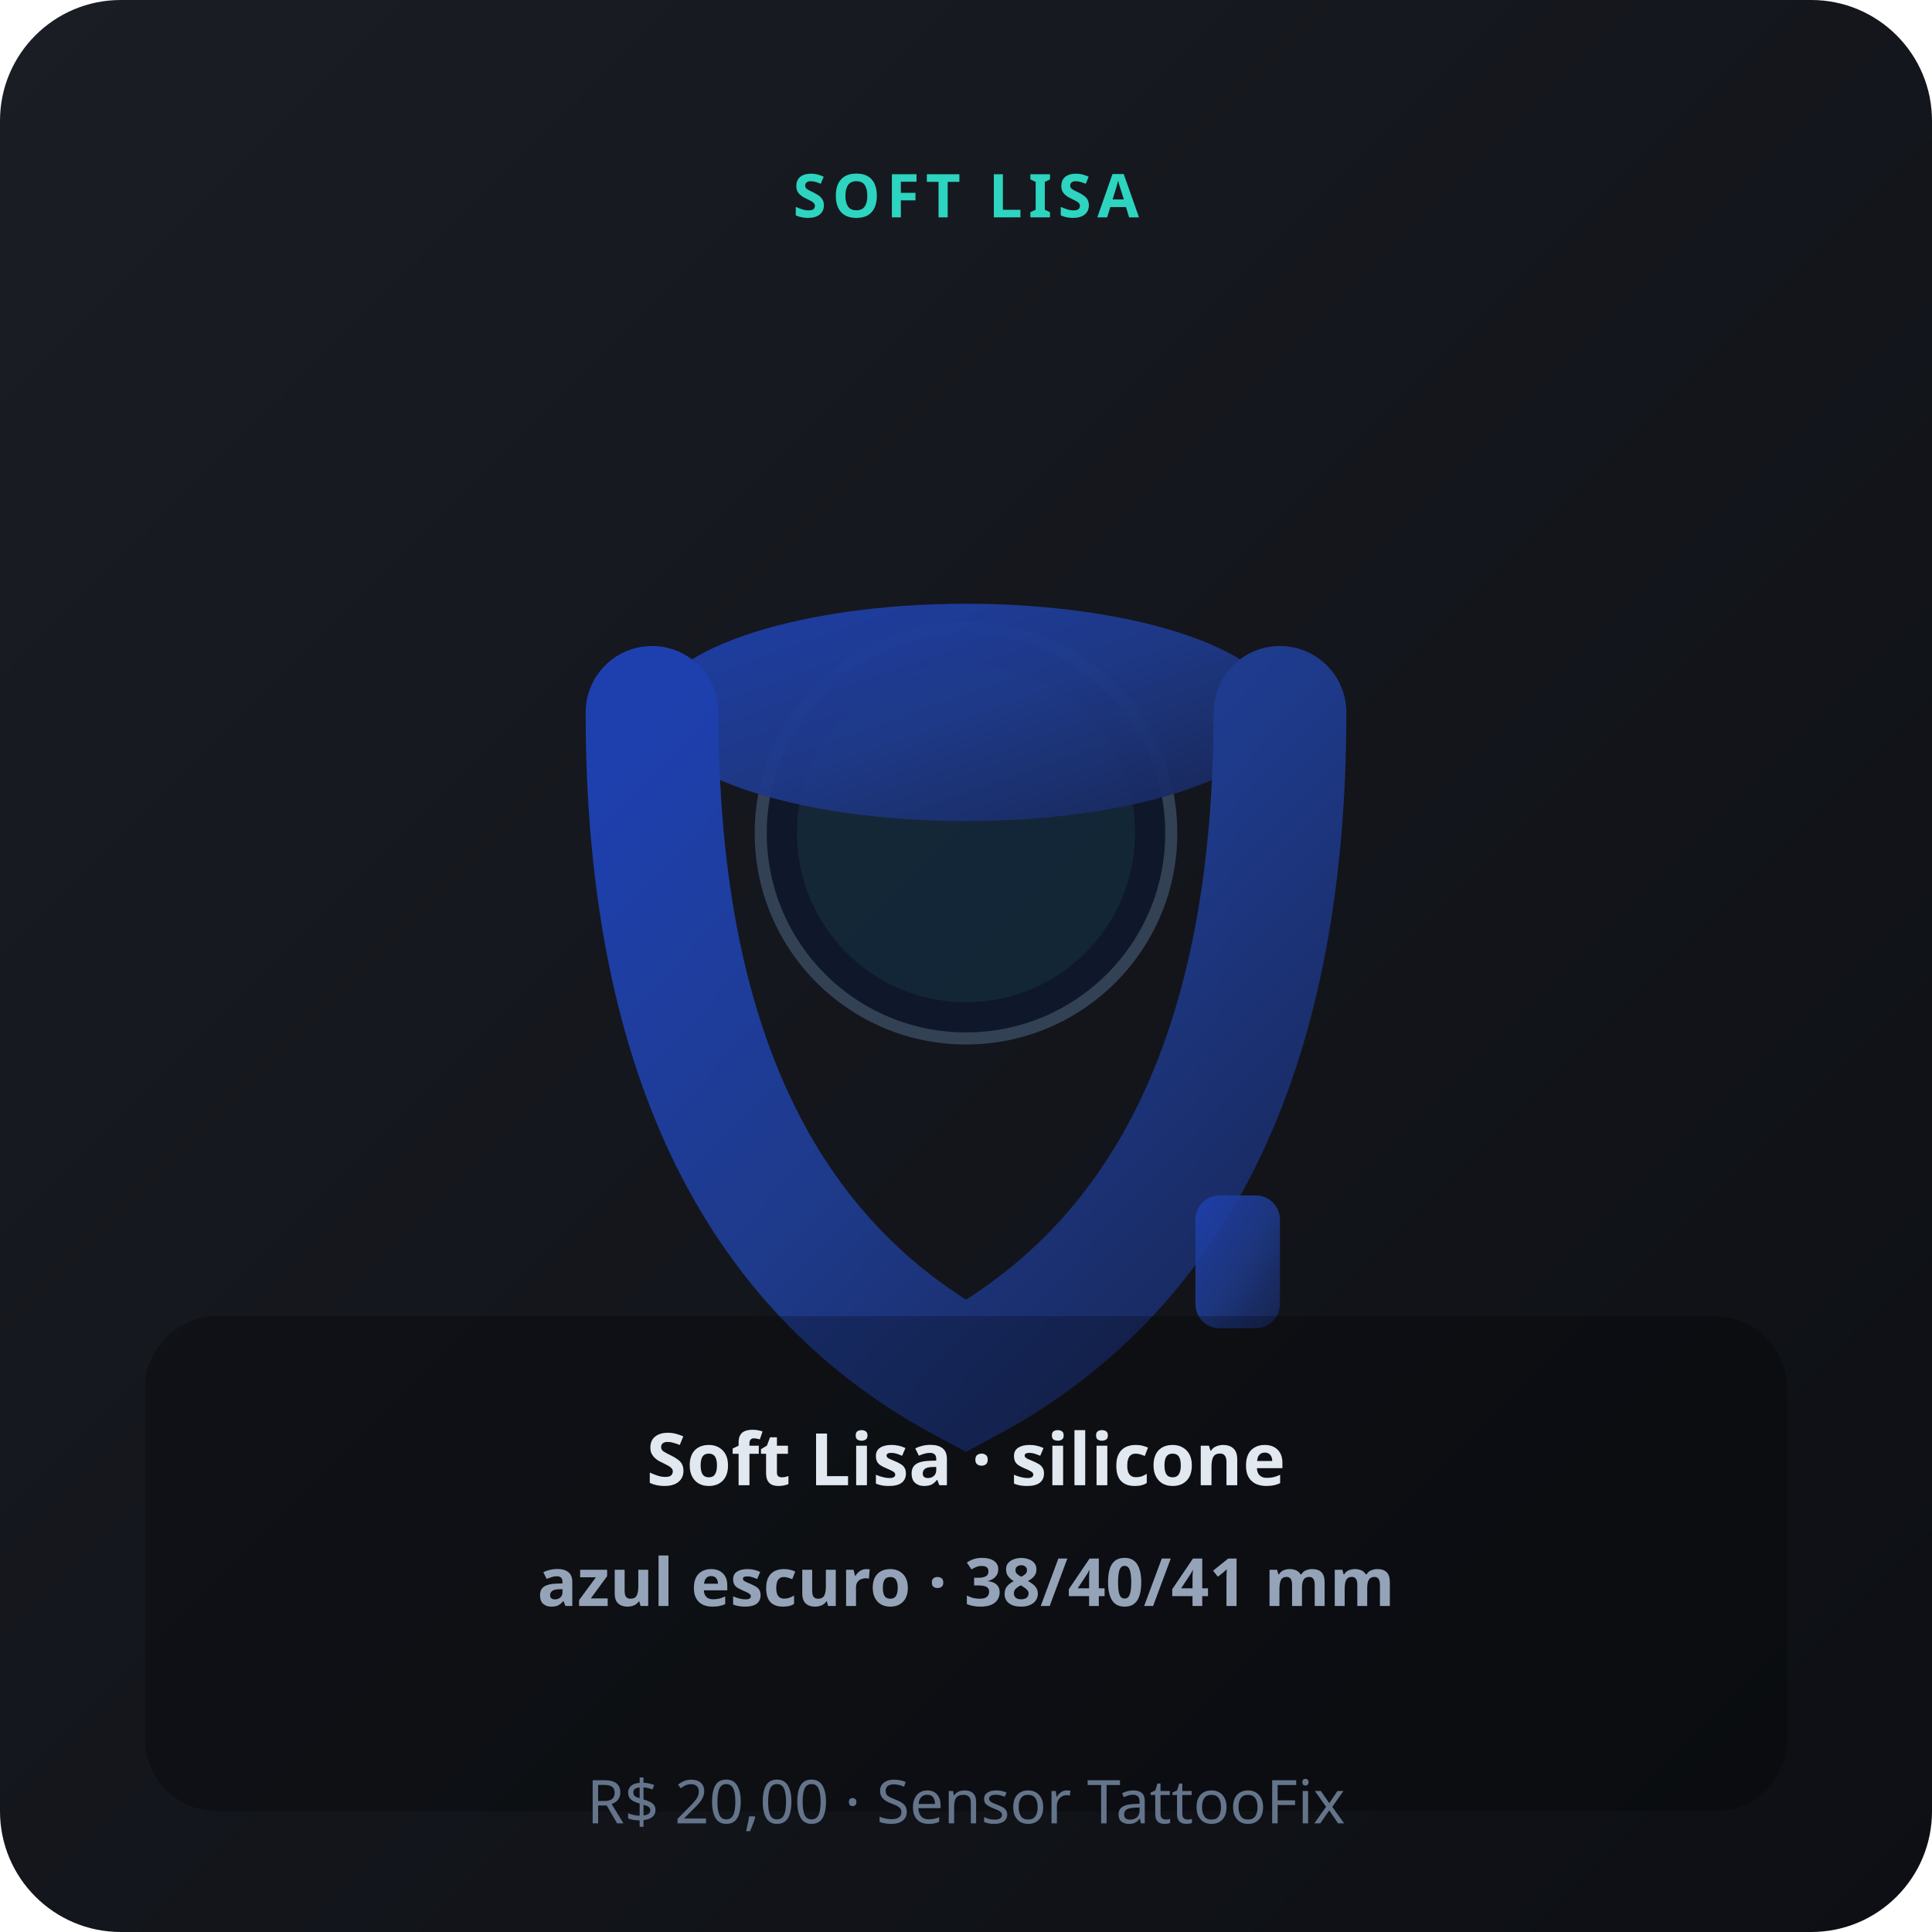
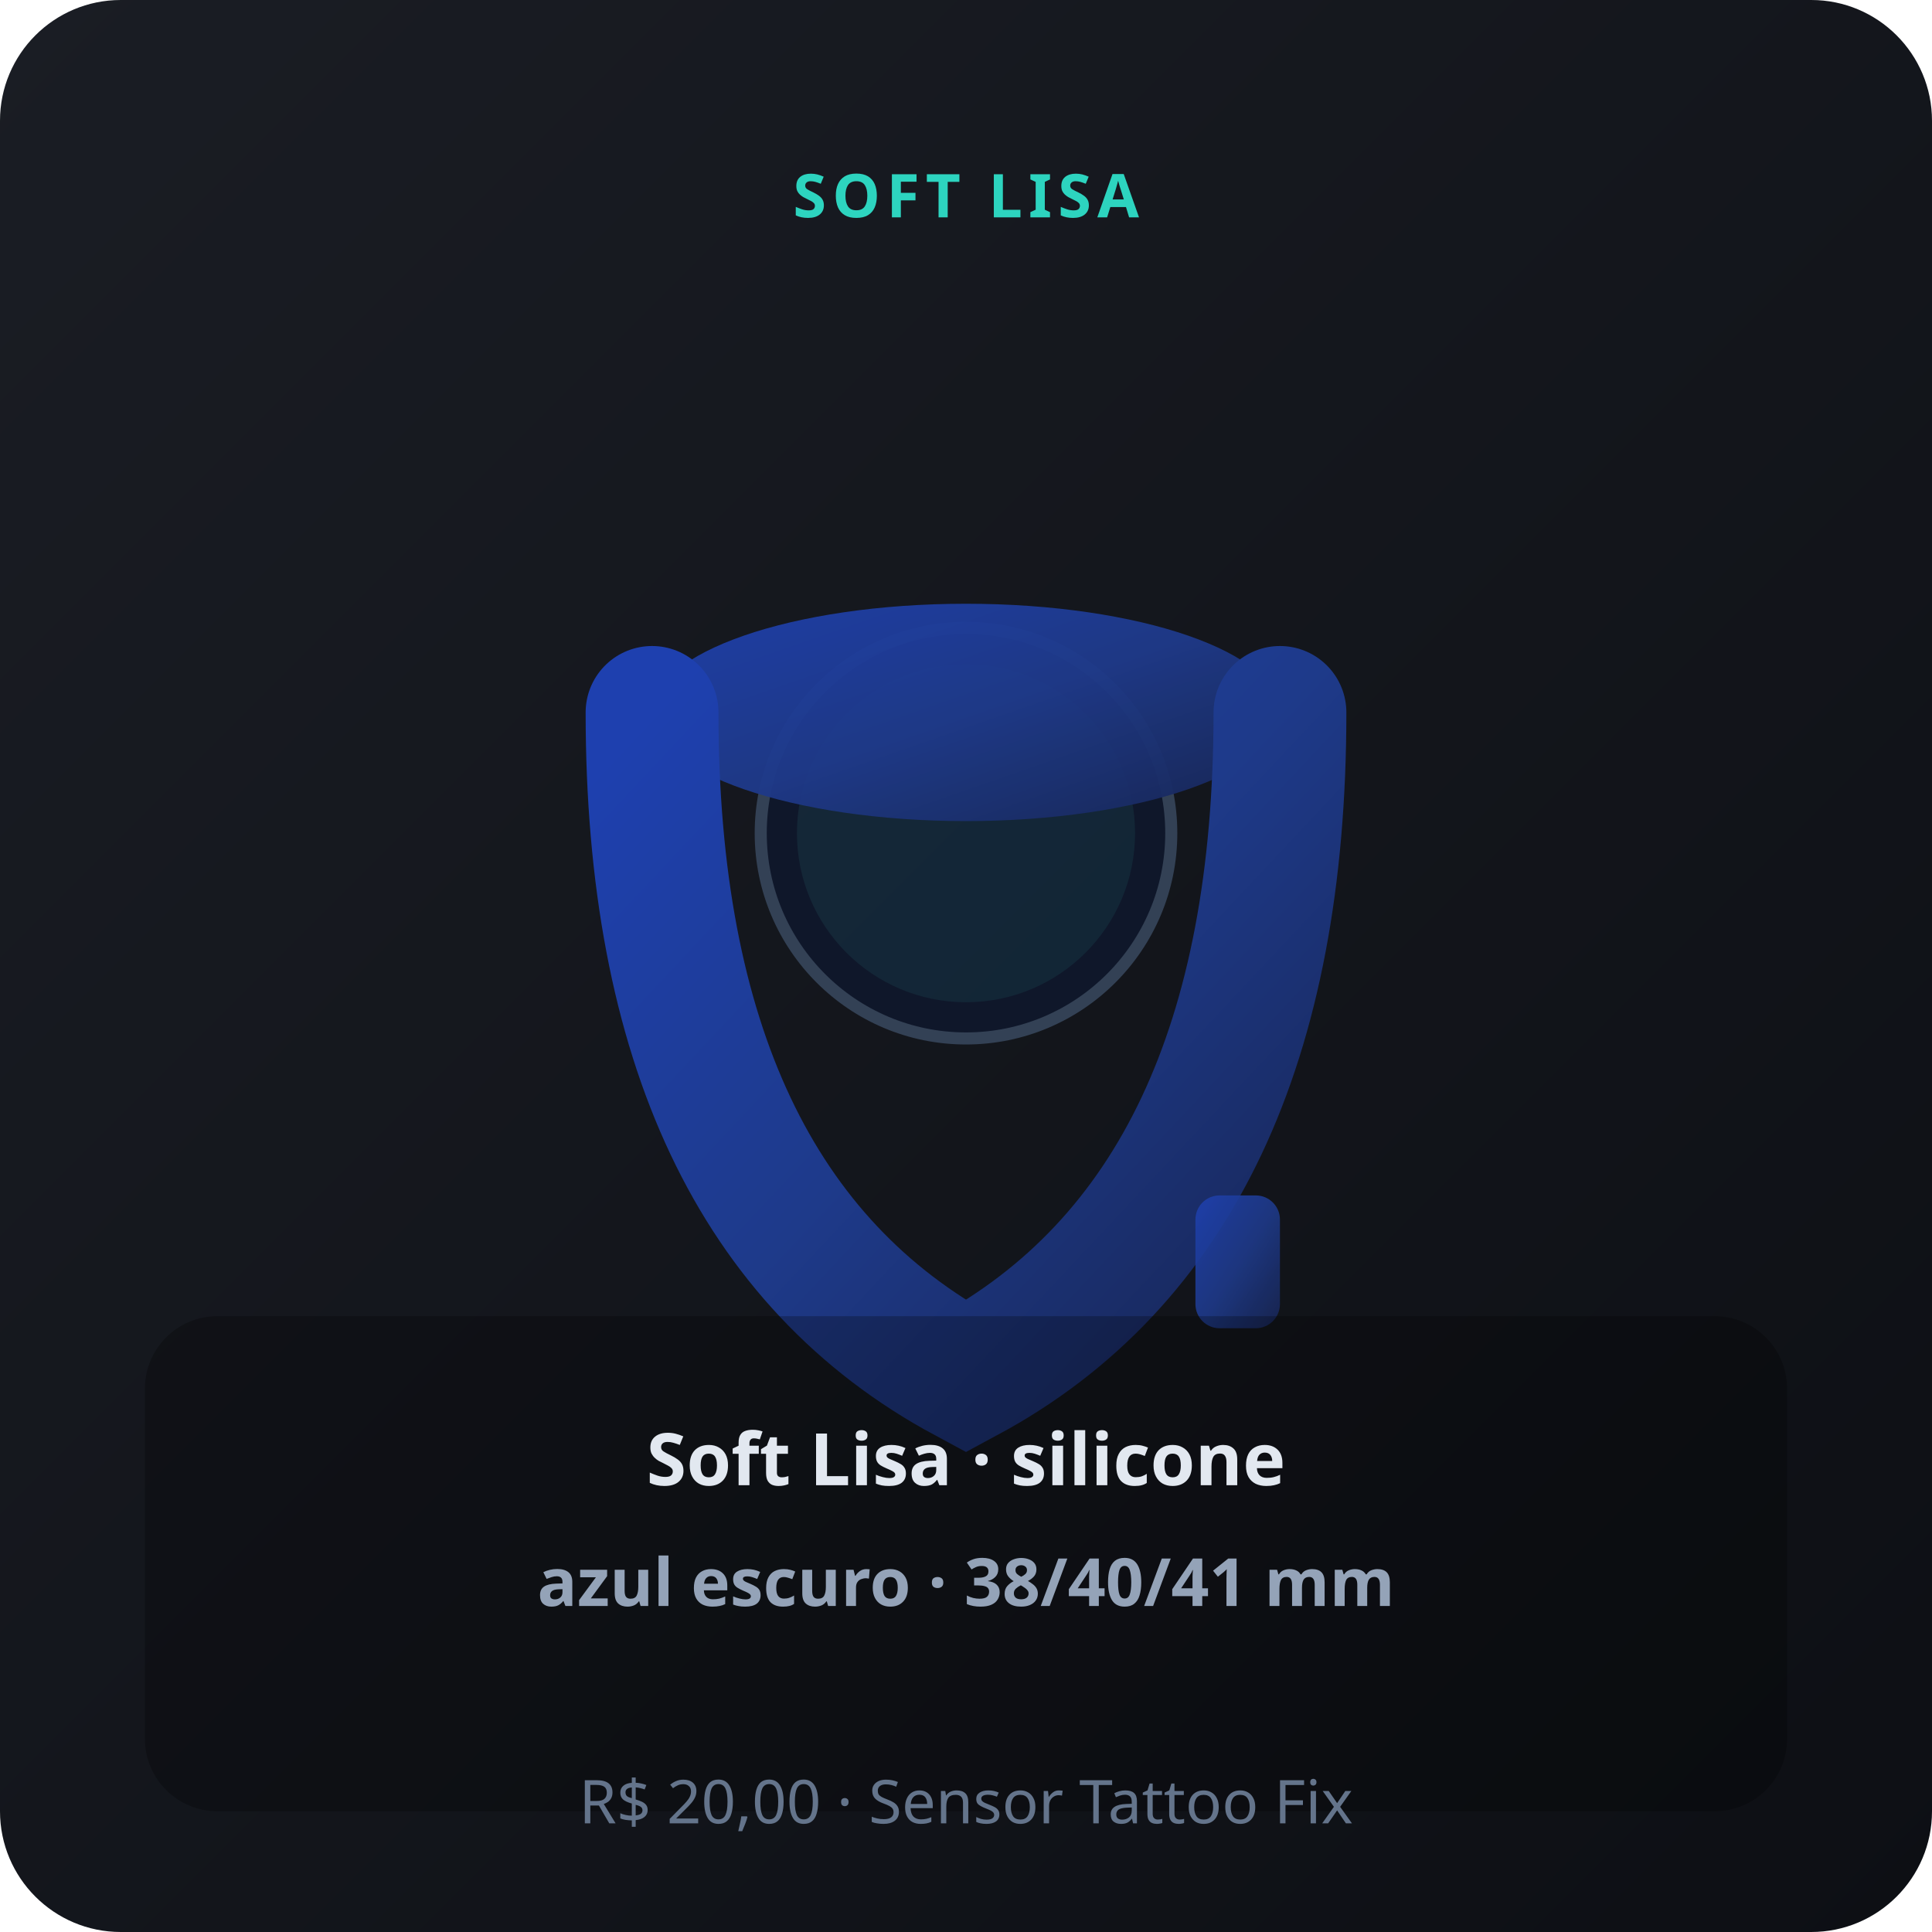
<svg xmlns="http://www.w3.org/2000/svg" viewBox="0 0 320 320" role="img" aria-label="Pulseira de Silicone Soft Lisa Tradicional — azul escuro (38/40/41mm)">
  <defs>
    <linearGradient id="bgpulseirasportazul3841" x1="0%" y1="0%" x2="100%" y2="100%">
      <stop offset="0%" stop-color="#1a1d24" />
      <stop offset="100%" stop-color="#0d0f14" />
    </linearGradient>
    <linearGradient id="bandpulseirasportazul3841" x1="0%" y1="0%" x2="100%" y2="100%">
      <stop offset="0%" stop-color="#1e40af" />
      <stop offset="50%" stop-color="#1e3a8a" />
      <stop offset="100%" stop-color="#172554" />
    </linearGradient>
    <linearGradient id="accentpulseirasportazul3841" x1="0%" y1="0%" x2="100%" y2="100%">
      <stop offset="0%" stop-color="#5eead4" />
      <stop offset="100%" stop-color="#2dd4bf" />
    </linearGradient>
  </defs>
  <rect width="320" height="320" rx="20" fill="url(#bgpulseirasportazul3841)" />
  <text x="160" y="36" text-anchor="middle" fill="#2dd4bf" font-family="system-ui,sans-serif" font-size="10" font-weight="700" letter-spacing="1">SOFT LISA</text>
  <rect x="148" y="108" width="24" height="20" rx="6" fill="#1e293b" stroke="url(#accentpulseirasportazul3841)" stroke-width="1.5" />
  <circle cx="160" cy="138" r="34" fill="#0f172a" stroke="#334155" stroke-width="2" />
  <circle cx="160" cy="138" r="28" fill="url(#accentpulseirasportazul3841)" opacity="0.08" />
  <ellipse cx="160" cy="118" rx="52" ry="18" fill="url(#bandpulseirasportazul3841)" opacity="0.95" />
  <path d="M108 118 Q108 200 160 228 Q212 200 212 118" fill="none" stroke="url(#bandpulseirasportazul3841)" stroke-width="22" stroke-linecap="round" />
  <rect x="198" y="198" width="14" height="22" rx="4" fill="url(#bandpulseirasportazul3841)" opacity="0.9" />
  <rect x="24" y="218" width="272" height="82" rx="12" fill="#000" fill-opacity="0.25" />
  <text x="160" y="246" text-anchor="middle" fill="#e2e8f0" font-family="system-ui,sans-serif" font-size="12" font-weight="700">Soft Lisa · silicone</text>
  <text x="160" y="266" text-anchor="middle" fill="#94a3b8" font-family="system-ui,sans-serif" font-size="11" font-weight="600">azul escuro · 38/40/41 mm</text>
-   <text x="160" y="302" text-anchor="middle" fill="#64748b" font-family="system-ui,sans-serif" font-size="10">R$ 20,00 · Sensor TattooFix</text>
+   <text x="160" y="302" text-anchor="middle" fill="#64748b" font-family="system-ui,sans-serif" font-size="10">R$ 20,00 · Sensor Tattoo Fix</text>
</svg>
